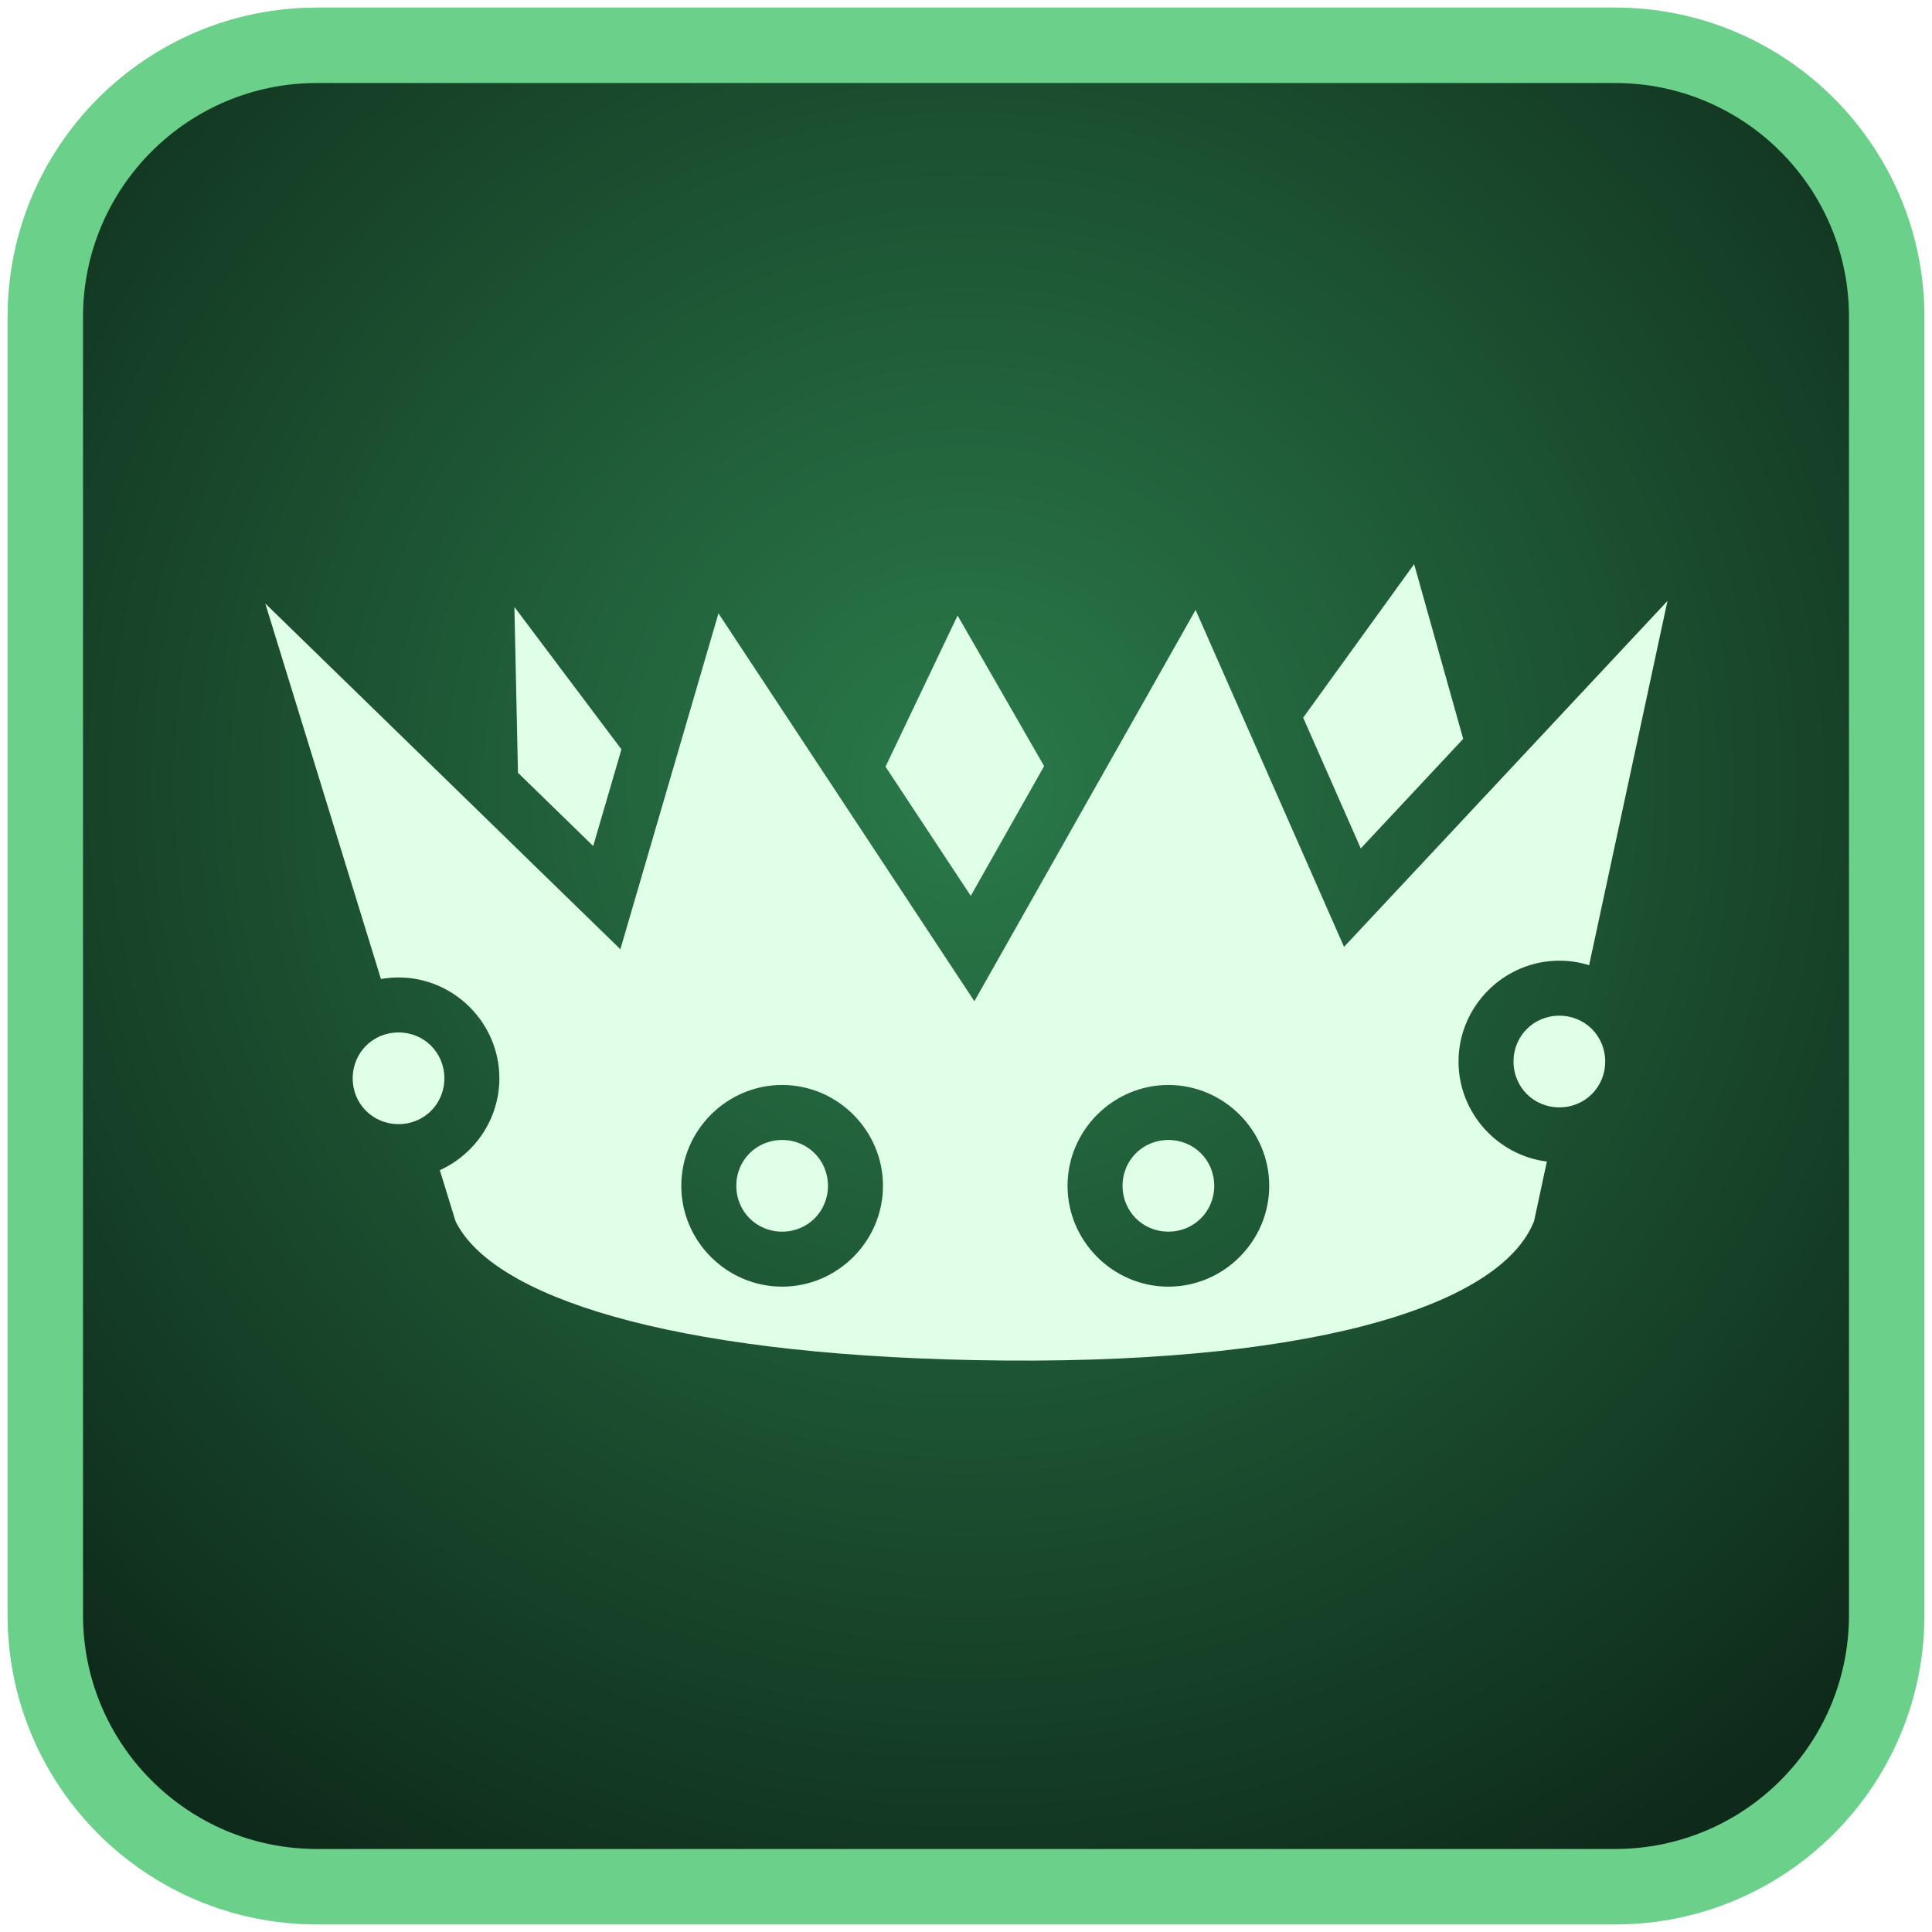
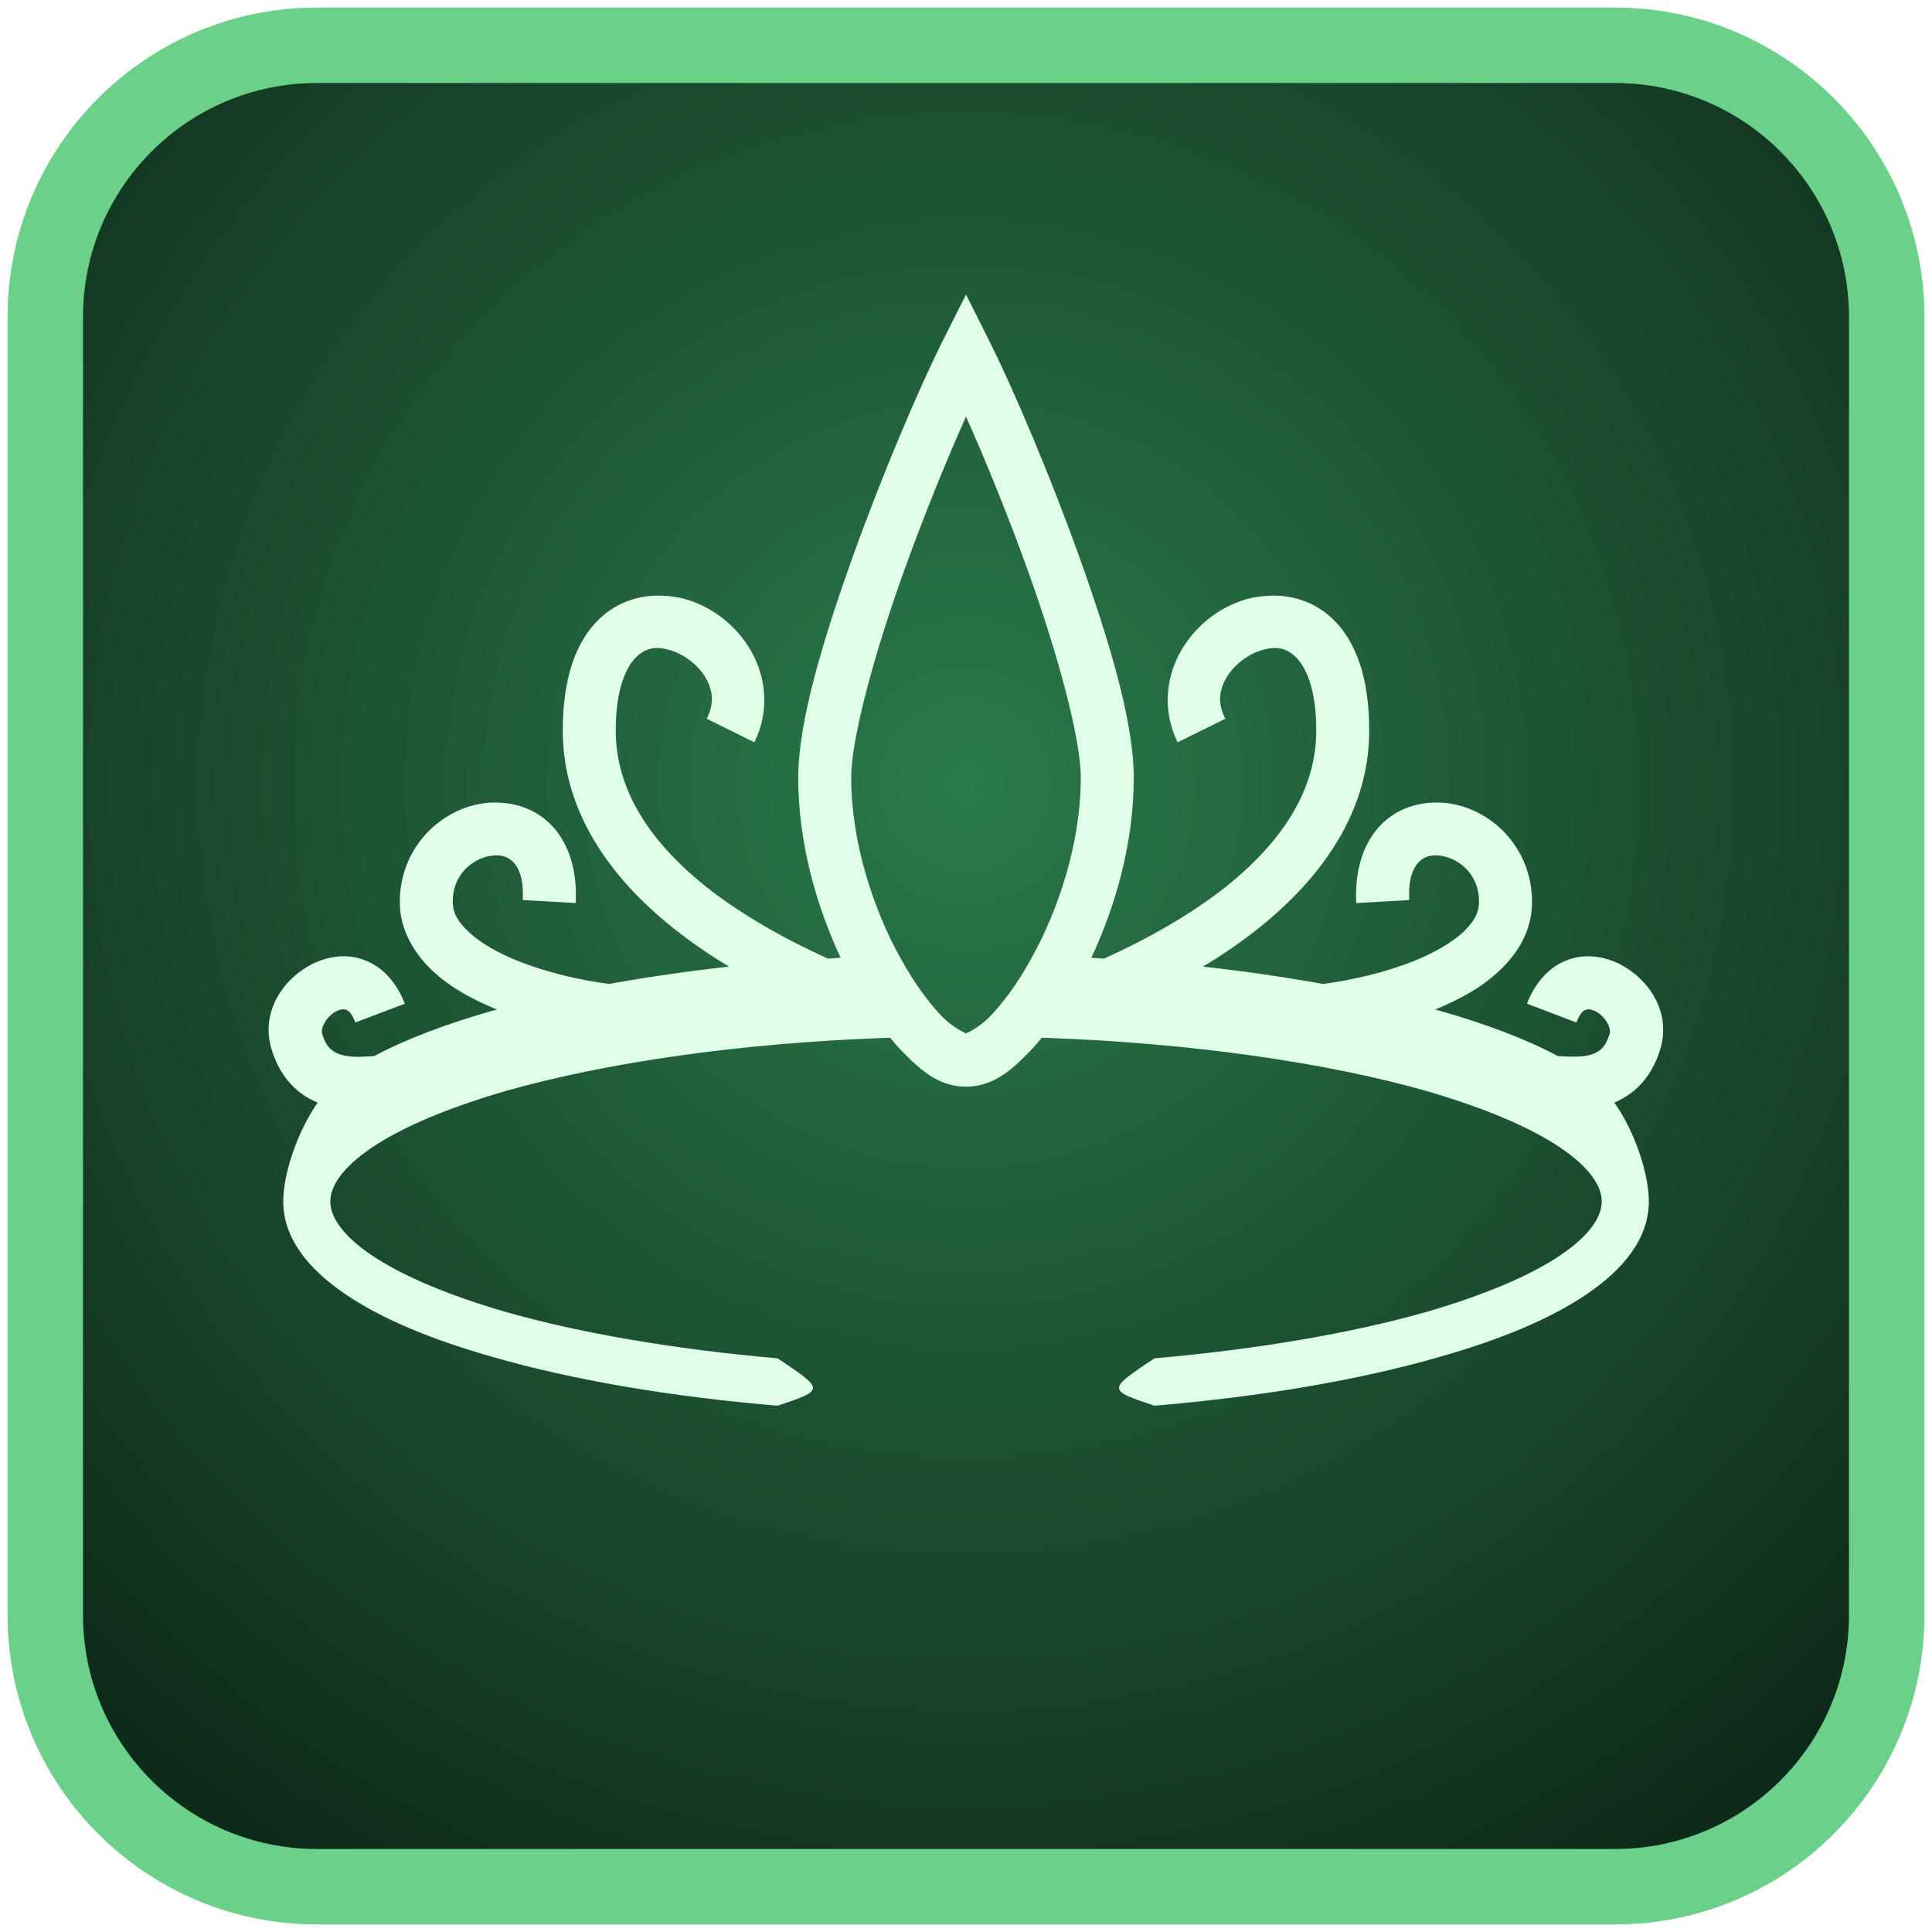
<svg xmlns="http://www.w3.org/2000/svg" viewBox="0 0 512 512">
  <defs>
    <radialGradient id="g" cx="50%" cy="40%" r="70%">
      <stop offset="0" stop-color="#2a7a4a" />
      <stop offset="1" stop-color="#0e2a1a" />
    </radialGradient>
  </defs>
  <rect x="12" y="12" width="488" height="488" rx="72" fill="url(#g)" stroke="#6ad08a" stroke-width="20" />
  <g transform="translate(56.32 56.32) scale(0.78)" fill="#e0ffe8">
-     <path d="M408.256 119.46l-37.7 52.165 19.57 44.426 34.8-37.214-16.67-59.375zm86.074 12.513L384.44 249.498 334.01 135.02l-75.162 132.947-86.948-131.78-33.334 114.122L17.922 132.83l39.3 127.6c1.945-.348 3.94-.54 5.98-.54 18.812 0 34.26 15.452 34.26 34.262 0 13.823-8.346 25.822-20.235 31.22l5.337 17.33c12.425 25.466 71.863 45.152 176.582 47.206 110.805 2.174 178.12-17.54 189.854-47.207h-.002l4.357-20.26c-16.836-2.114-30.02-16.612-30.02-33.986 0-18.81 15.45-34.262 34.263-34.262 3.513 0 6.91.54 10.11 1.54l26.622-123.762zm-391.77 2.04l1.22 56.337 25.56 24.89 9.592-32.842-36.37-48.386zm150.585 2.91l-24.483 51.36 28.955 43.885 24.922-44.08-29.395-51.166zm204.453 135.962c-8.712 0-15.575 6.862-15.575 15.572 0 8.71 6.863 15.574 15.575 15.574s15.572-6.863 15.572-15.573-6.86-15.572-15.572-15.572zM63.2 278.58c-8.71 0-15.573 6.864-15.573 15.574s6.862 15.573 15.574 15.573c8.713 0 15.573-6.862 15.573-15.573 0-8.71-6.86-15.574-15.572-15.574zm130.33 17.842c18.812 0 34.26 15.45 34.26 34.262 0 18.81-15.448 34.26-34.26 34.26-18.813 0-34.262-15.45-34.262-34.26s15.45-34.262 34.26-34.262zm131.234 0c18.812 0 34.26 15.45 34.26 34.262 0 18.81-15.448 34.26-34.26 34.26-18.813 0-34.262-15.45-34.262-34.26s15.45-34.262 34.262-34.262zm-131.235 18.69c-8.713 0-15.573 6.86-15.573 15.572 0 8.71 6.86 15.574 15.572 15.574 8.71 0 15.572-6.864 15.572-15.574s-6.86-15.573-15.573-15.573zm131.234 0c-8.712 0-15.573 6.86-15.573 15.572 0 8.71 6.862 15.574 15.574 15.574s15.574-6.864 15.574-15.574-6.862-15.573-15.574-15.573z" />
+     <path d="M256 27.88l-8.1 16.09c-8.2 16.54-20.2 44.64-30.4 73.03-10.1 28.3-18.5 56-18.5 75 0 22 6.1 43.4 14.4 61.2-1.5.1-2.9.2-4.3.3-15-6.8-29.5-15-41.5-24.5-18.7-15-30.6-32.5-30.6-53 0-14.5 3.7-21.8 7-25 3.3-3.2 6.9-3.7 11.5-2.3 4.6 1.3 9.5 5 12 9.3 2.5 4.3 3.1 8.7.4 14l16.2 8c5.3-10.7 3.9-22.3-1.1-31s-13.1-15-22.5-17.7c-2.4-.6-4.8-1-7.4-1.1-7.5-.4-15.4 1.9-21.6 7.8-8.2 7.8-12.5 20.5-12.5 38 0 27.5 16.1 50 37.4 67 6 4.8 12.4 9.2 19.1 13.2-14.3 1.6-28 3.6-40.8 5.9-9.9-1.3-21-3.9-30.4-7.6-7.17-2.8-13.37-6.4-17.17-10-3.9-3.6-5.4-6.6-5.5-9.9v-.1c-.2-9.9 7.2-15.3 13.4-16 3.1-.4 5.37.4 7.17 2.2 1.7 1.8 3.6 5.4 3.2 12.9l18 1c.6-11.1-2.4-20.4-8.3-26.5-4.5-4.6-10.3-7-16.17-7.5-2-.2-3.9-.2-5.9 0-15.2 1.6-29.7 15.1-29.4 34.3.2 9.1 5 17 11.2 22.8 6.1 5.7 13.6 9.7 21.8 13.1l-1.2.3c-15.8 4.5-29.4 9.6-40.5 15.5-3.1.2-6 .4-8.3.1-2.8-.3-4.6-1-5.9-2-1.3-.9-2.4-2.3-3.5-5.7-.6-2 1.7-6.1 4.8-7.6 1.6-.8 2.7-.8 3.3-.5.7.2 1.8.7 3.2 4.3l16.8-6.4c-2.7-7.1-7.6-12.6-13.7-14.8-3.1-1.2-6.2-1.5-9.2-1.2-2.9.3-5.8 1.2-8.3 2.4-10.1 5-17.9 16.4-14.1 29 1.9 6.4 5.4 11.6 10 15 1.8 1.4 3.7 2.4 5.7 3.2-7.2 10.4-11.7 24.5-11.7 33.6 0 12.6 8.7 23.1 21.1 31.5 12.5 8.5 29.5 15.5 50.3 21.4 26.77 7.7 59.77 13.4 96.57 16.5 16-5.4 16-5.4 0-16.1-35.4-3.1-67.1-8.6-92.17-15.7-19.7-5.7-35.5-12.4-45.7-19.3-10.2-6.9-14.1-13.2-14.1-18.3 0-5.1 3.9-11.4 14.1-18.3s26-13.6 45.7-19.3c33.57-9.5 78.77-16.2 129.27-18 0 .1.1.1.1.1v-.1h1.1c1.6 2.1 3.4 4 5.1 5.7 6 6.1 12.1 10.9 20.6 10.9 8.5 0 14.6-4.8 20.6-10.9 1.7-1.7 3.5-3.6 5.1-5.7h1.1v.1s.1 0 .1-.1c50.5 1.8 95.7 8.5 129.3 18 19.7 5.7 35.5 12.4 45.7 19.3 10.2 6.9 14.1 13.2 14.1 18.3 0 5.1-3.9 11.4-14.1 18.3s-26 13.6-45.7 19.3c-25.1 7.1-56.8 12.6-92.2 15.7-16 10.7-16 10.7 0 16.1 36.8-3.1 69.8-8.8 96.6-16.5 20.8-5.9 37.8-12.9 50.3-21.4 12.4-8.4 21.1-18.9 21.1-31.5 0-9.1-4.5-23.3-11.7-33.6 1.9-.8 3.8-1.9 5.6-3.2 4.6-3.4 8.1-8.6 10-15 3.8-12.6-4-24-14.1-29-2.5-1.2-5.3-2.1-8.3-2.4-3-.3-6.1 0-9.2 1.2-6.1 2.2-11 7.7-13.7 14.8l16.8 6.4c1.4-3.6 2.5-4.1 3.2-4.3.6-.3 1.7-.3 3.3.5 3.1 1.5 5.4 5.6 4.8 7.6-1.1 3.4-2.2 4.8-3.5 5.7-1.3 1-3.1 1.7-5.9 2-2.3.2-5.1.1-8.2-.1-11.1-5.9-24.7-11-40.5-15.5l-1.2-.3c8.2-3.4 15.7-7.4 21.7-13.1 6.3-5.8 11.1-13.7 11.2-22.9.3-19.1-14.1-32.6-29.4-34.2-1.9-.2-3.9-.2-5.8 0-5.9.5-11.7 2.9-16.2 7.5-5.9 6.1-8.9 15.4-8.3 26.5l18-1c-.4-7.5 1.5-11.1 3.2-12.9 1.8-1.8 4.1-2.6 7.2-2.2 6.1.7 13.5 6.1 13.3 16v.1c-.1 3.3-1.6 6.3-5.4 9.9-3.9 3.6-10.1 7.2-17.2 10-9.4 3.7-20.5 6.3-30.4 7.6-12.8-2.3-26.5-4.3-40.8-5.9 6.7-4 13.1-8.4 19.1-13.2 21.3-17 37.4-39.5 37.4-67 0-17.5-4.3-30.2-12.5-38-6.2-5.9-14.1-8.2-21.6-7.8-2.6.1-5 .5-7.4 1.1-9.4 2.7-17.5 9-22.5 17.7s-6.4 20.3-1.1 31l16.2-8c-2.7-5.3-2.1-9.7.4-14 2.5-4.3 7.4-8 12-9.3 4.6-1.4 8.2-.9 11.5 2.3 3.3 3.2 7 10.5 7 25 0 20.5-11.9 38-30.6 53-12 9.5-26.5 17.7-41.5 24.5-1.4-.1-2.8-.2-4.3-.3C306.9 235.4 313 214 313 192c0-19-8.4-46.7-18.5-75-10.2-28.39-22.2-56.49-30.4-73.03zm0 41.45c6.8 15.23 14.6 34.37 21.5 53.67 9.9 27.7 17.5 56 17.5 69 0 22-7.5 44.8-16.9 61.6-4.6 8.4-9.8 15.3-14.2 19.8-4 3.9-7.5 5.3-7.9 5.5 0 .1.1.1 0 .1s0 0 0-.1c-.4-.2-3.9-1.6-7.9-5.5-4.4-4.5-9.6-11.4-14.2-19.8C224.5 236.8 217 214 217 192c0-13 7.6-41.3 17.5-69 6.9-19.3 14.7-38.44 21.5-53.67z" />
  </g>
</svg>
